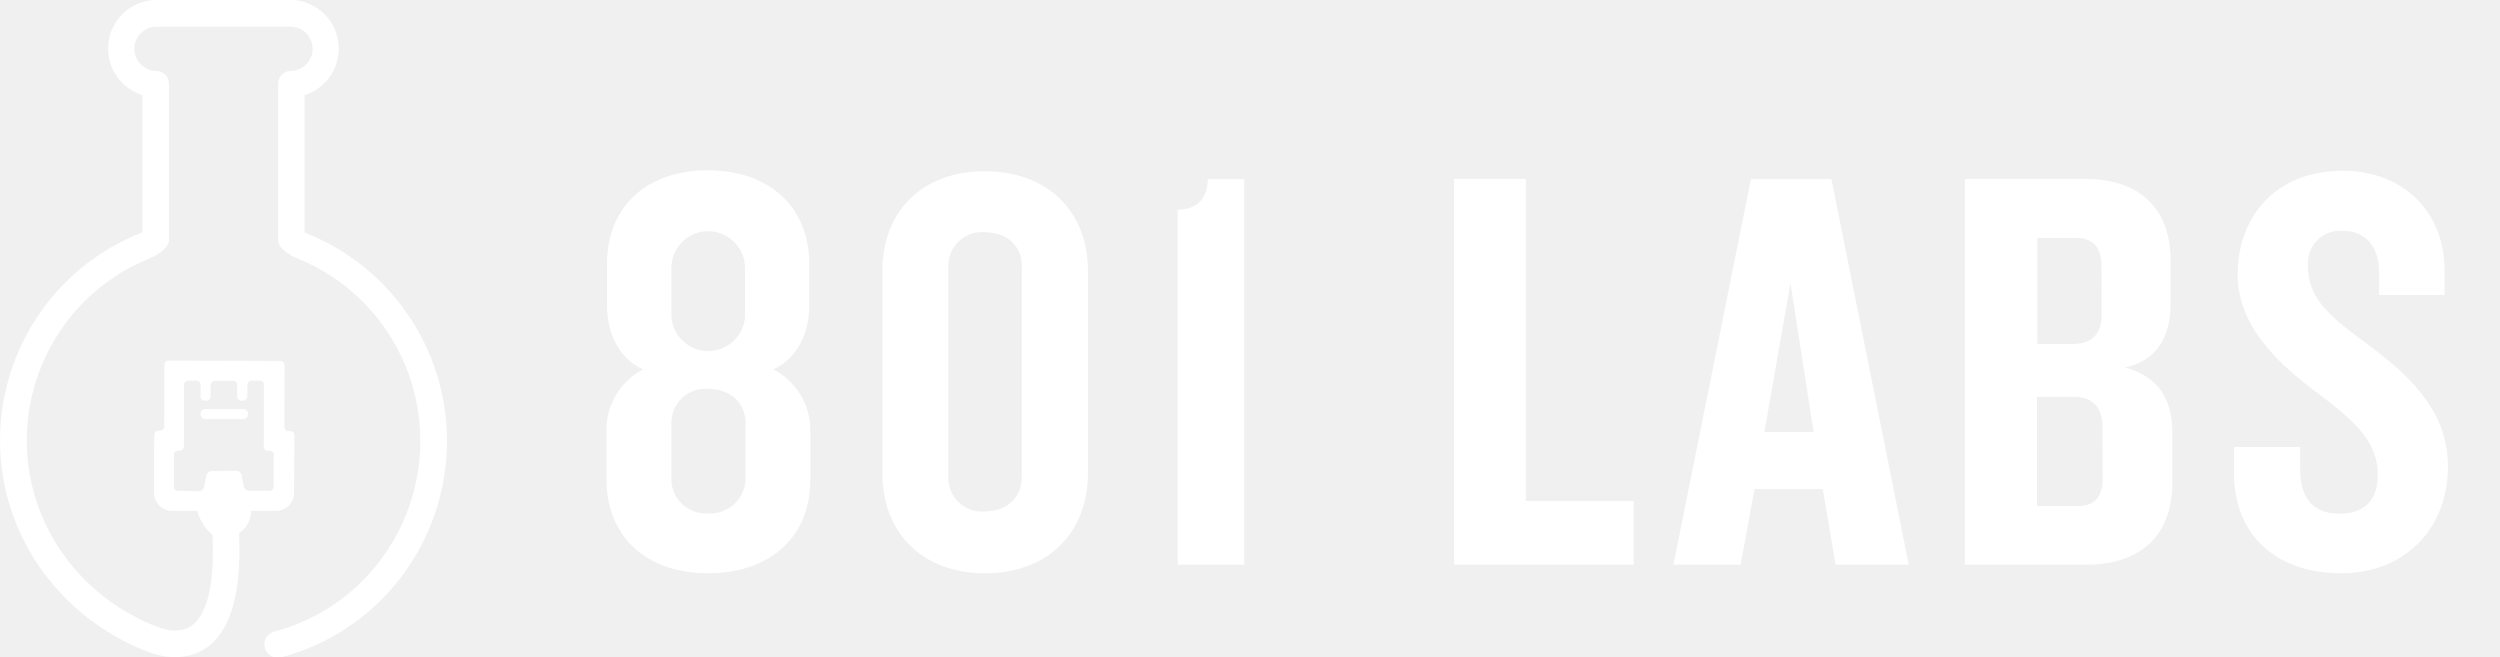
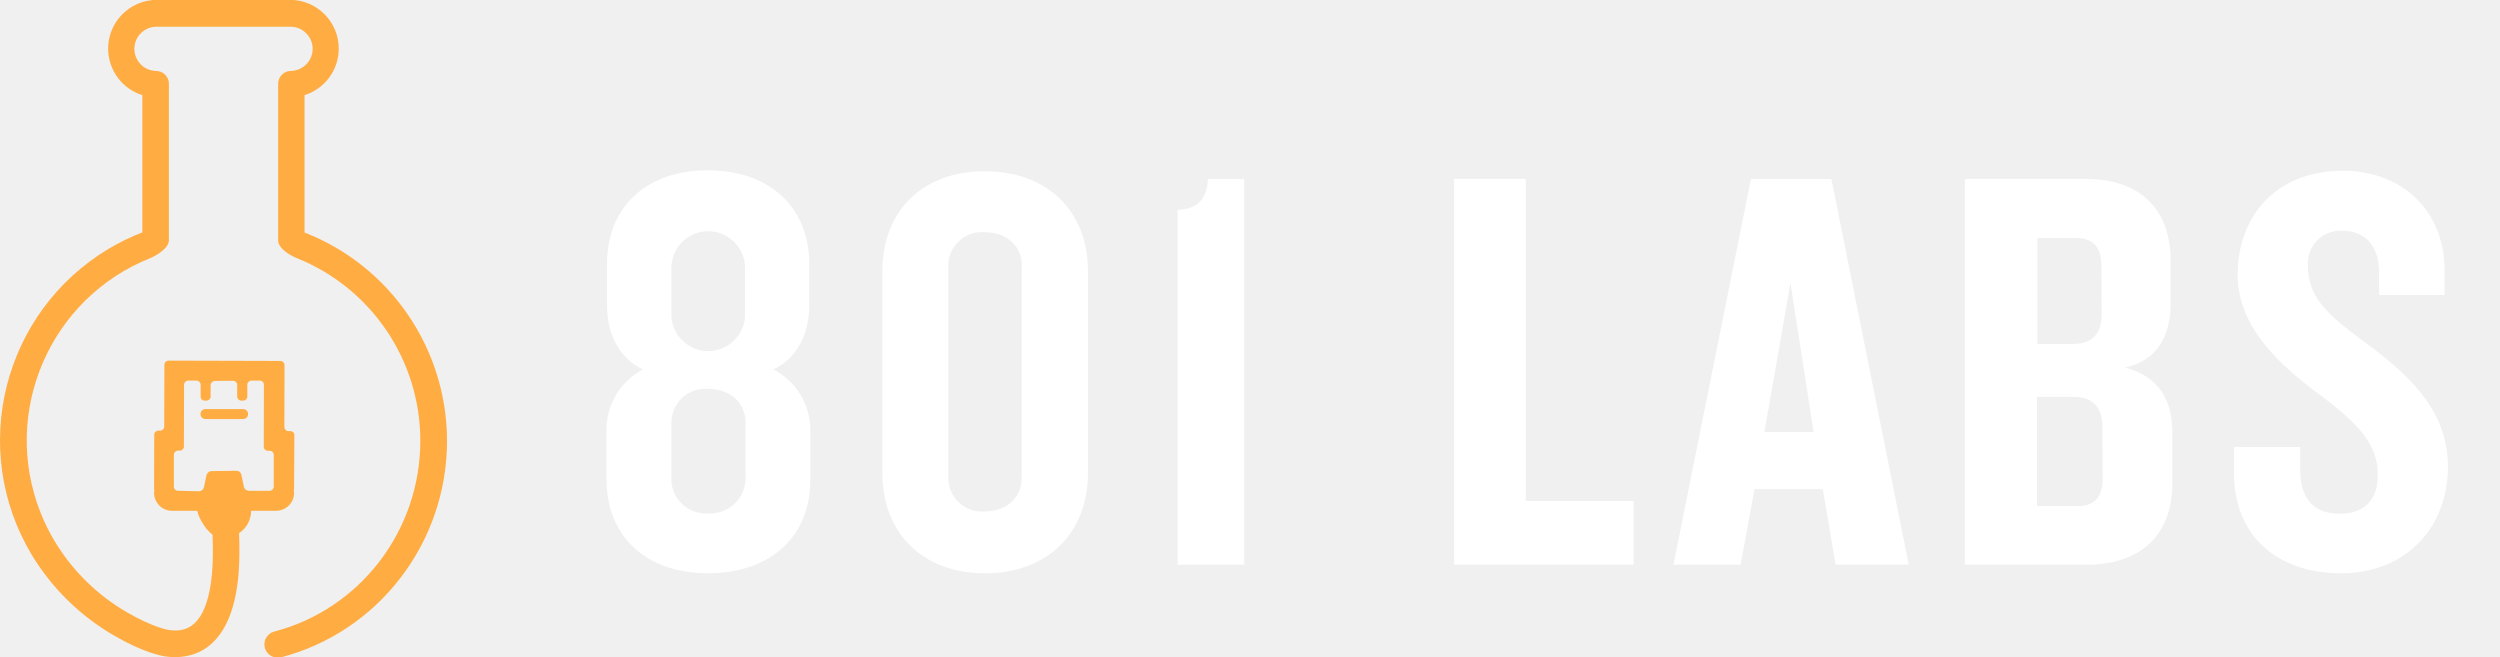
<svg xmlns="http://www.w3.org/2000/svg" viewBox="0 0 1600 420" xml:space="preserve">
  <g fill="#ffffff">
    <g fill="#ffffff">
-       <path fill="#ffffff" d="M131.5 261.8h24.1c1.8 0 3.2 1.5 3.2 3.2 0 1.8-1.5 3.2-3.2 3.2h-24.1c-1.8 0-3.2-1.5-3.2-3.2-.1-1.8 1.4-3.2 3.2-3.2z" />
-       <path fill="#ffffff" d="M194.9 148.8V60.9c13-4.1 21.9-16.1 21.9-29.8 0-17.2-14-31.2-31.2-31.2h-85.3c-13.6.1-25.7 9-29.7 22-5.1 16.4 4.1 33.9 20.5 39v87.8c-7.5 2.9-14.8 6.5-21.7 10.6-67.6 40.6-89.6 128.2-49.1 195.8 12.9 21.3 31 39.1 52.6 51.6 18.4 10.7 29.7 12.9 32.7 13.4 12.1 1.7 22.7-1.3 30.5-8.8 9.3-8.8 14.9-23.7 16.6-44.2.6-8.6.7-17.3.3-25.9 3.6-2.4 6.3-6.1 7.3-10.7l.3-1.2c0-.6.1-1.5.1-2.4h16c6.3 0 11.5-5.1 11.5-11.4v-.9h-.2c.1-.6.2-1.2.2-1.7l.2-34.4c0-1.5-1.2-2.6-2.6-2.6h-1.2c-1.5 0-2.6-1.2-2.6-2.7l.1-39.6c0-1.4-1.2-2.6-2.6-2.6l-71.7-.2c-1.4 0-2.6 1.2-2.6 2.6l-.1 39.6c0 1.4-1.2 2.6-2.6 2.6h-1.2c-1.4 0-2.6 1.2-2.6 2.6l-.1 34.6c0 .6.1 1.3.2 1.9h-.2v.7c0 6.3 5.1 11.5 11.4 11.5h16.3c.1.8.4 1.6.6 2.4 0 0 3.3 8.8 9.1 12.8 1 22.2-.7 46.7-11.5 56.8-4.1 3.9-9.4 5.3-16.5 4.3-.4-.1-9.7-1.5-26.5-11.2-19.1-11-35.1-26.7-46.5-45.6-3.5-5.8-6.5-11.9-9-18.2-25.6-64.5 6-137.5 70.4-163.1 2-.8 11.7-5.7 11.7-11.3V54.2v-.6c0-4.6-3.7-8.2-8.2-8.2-7.8-.1-14-6.6-13.9-14.4.1-7.8 6.6-14 14.4-13.9h85.3c7.8-.1 14.2 6.1 14.4 13.9.1 7.8-6.1 14.2-13.9 14.4h-.6c-4.5.3-7.9 4.3-7.6 8.9v99.5c0 5.9 9.8 10.6 11.7 11.3 47.9 19.1 79.3 65.5 79.3 117 0 57.5-38.5 107.7-93.5 122.1-3.7 1-6.3 4.4-6.3 8.2 0 4.7 3.8 8.5 8.5 8.5.7 0 1.5-.1 2.2-.2 62.5-16.4 106.2-73.4 106.2-138.6-.1-59-36.3-111.9-91.2-133.3zm-62.8 155.4l-1.6 7.7c-.4 1.5-1.7 2.5-3.2 2.5l-13.4-.3c-1.5 0-2.6-1.2-2.6-2.7V291c0-1.4 1.2-2.6 2.6-2.6h1.2c1.4 0 2.6-1.2 2.6-2.6l.1-39.6c0-1.4 1.2-2.6 2.6-2.6h5.4c1.4 0 2.6 1.2 2.6 2.6v7.6c0 1.5 1.2 2.6 2.6 2.6h1.2c1.4 0 2.6-1.2 2.6-2.6v-7.3c0-1.4 1.2-2.6 2.6-2.7l11.9-.1c1.4.1 2.5 1.2 2.5 2.6v7.5c0 1.4 1.2 2.6 2.6 2.6h1.3c1.4 0 2.6-1.2 2.6-2.6v-7.6c0-1.4 1.2-2.6 2.6-2.6h5.3c1.5 0 2.7 1.1 2.7 2.6v.1l-.1 39.6c0 1.5 1.2 2.6 2.6 2.6h1.2c1.5 0 2.6 1.2 2.6 2.6v20.4c0 1.4-1.2 2.6-2.6 2.6h-13.4c-1.5-.1-2.8-1.1-3.1-2.6l-1.6-7.7c-.4-1.5-1.6-2.5-3.1-2.5l-16.4.2c-1.2.2-2.5 1.2-2.9 2.7z" />
+       <path fill="#ffad43" d="M131.5 261.8h24.1c1.8 0 3.2 1.5 3.2 3.2 0 1.8-1.5 3.2-3.2 3.2h-24.1c-1.8 0-3.2-1.5-3.2-3.2-.1-1.8 1.4-3.2 3.2-3.2z" />
+       <path fill="#ffad43" d="M194.9 148.8V60.9c13-4.1 21.9-16.1 21.9-29.8 0-17.2-14-31.2-31.2-31.2h-85.3c-13.6.1-25.7 9-29.7 22-5.1 16.4 4.1 33.9 20.5 39v87.8c-7.5 2.9-14.8 6.5-21.7 10.6-67.6 40.6-89.6 128.2-49.1 195.8 12.9 21.3 31 39.1 52.6 51.6 18.4 10.7 29.7 12.9 32.7 13.4 12.1 1.7 22.7-1.3 30.5-8.8 9.3-8.8 14.9-23.7 16.6-44.2.6-8.6.7-17.3.3-25.9 3.6-2.4 6.3-6.1 7.3-10.7l.3-1.2c0-.6.1-1.5.1-2.4h16c6.3 0 11.5-5.1 11.5-11.4v-.9h-.2c.1-.6.2-1.2.2-1.7l.2-34.4c0-1.5-1.2-2.6-2.6-2.6h-1.2c-1.5 0-2.6-1.2-2.6-2.7l.1-39.6c0-1.4-1.2-2.6-2.6-2.6l-71.7-.2c-1.4 0-2.6 1.2-2.6 2.6l-.1 39.6c0 1.4-1.2 2.6-2.6 2.6h-1.2c-1.4 0-2.6 1.2-2.6 2.6l-.1 34.6c0 .6.1 1.3.2 1.9h-.2v.7c0 6.3 5.1 11.5 11.4 11.5h16.3c.1.8.4 1.6.6 2.4 0 0 3.3 8.8 9.1 12.8 1 22.2-.7 46.7-11.5 56.8-4.1 3.9-9.4 5.3-16.5 4.3-.4-.1-9.7-1.5-26.5-11.2-19.1-11-35.1-26.7-46.5-45.6-3.5-5.8-6.5-11.9-9-18.2-25.6-64.5 6-137.5 70.4-163.1 2-.8 11.7-5.7 11.7-11.3V54.2v-.6c0-4.6-3.7-8.2-8.2-8.2-7.8-.1-14-6.6-13.9-14.4.1-7.8 6.6-14 14.4-13.9h85.3c7.8-.1 14.2 6.1 14.4 13.9.1 7.8-6.1 14.2-13.9 14.4h-.6c-4.5.3-7.9 4.3-7.6 8.9v99.5c0 5.9 9.8 10.6 11.7 11.3 47.9 19.1 79.3 65.5 79.3 117 0 57.5-38.5 107.7-93.5 122.1-3.7 1-6.3 4.4-6.3 8.2 0 4.7 3.8 8.5 8.5 8.5.7 0 1.5-.1 2.2-.2 62.5-16.4 106.2-73.4 106.2-138.6-.1-59-36.3-111.9-91.2-133.3zm-62.8 155.4l-1.6 7.7c-.4 1.5-1.7 2.5-3.2 2.5l-13.4-.3c-1.5 0-2.6-1.2-2.6-2.7V291c0-1.4 1.2-2.6 2.6-2.6h1.2c1.4 0 2.6-1.2 2.6-2.6l.1-39.6c0-1.4 1.2-2.6 2.6-2.6h5.4c1.4 0 2.6 1.2 2.6 2.6v7.6c0 1.5 1.2 2.6 2.6 2.6h1.2c1.4 0 2.6-1.2 2.6-2.6v-7.3c0-1.4 1.2-2.6 2.6-2.7l11.9-.1c1.4.1 2.5 1.2 2.5 2.6v7.5c0 1.4 1.2 2.6 2.6 2.6h1.3c1.4 0 2.6-1.2 2.6-2.6v-7.6c0-1.4 1.2-2.6 2.6-2.6h5.3c1.5 0 2.7 1.1 2.7 2.6v.1l-.1 39.6c0 1.5 1.2 2.6 2.6 2.6h1.2c1.5 0 2.6 1.2 2.6 2.6v20.4c0 1.4-1.2 2.6-2.6 2.6h-13.4c-1.5-.1-2.8-1.1-3.1-2.6l-1.6-7.7c-.4-1.5-1.6-2.5-3.1-2.5l-16.4.2c-1.2.2-2.5 1.2-2.9 2.7z" />
      <path fill="#ffffff" d="M453.1 366.9c-40 0-64.9-24.1-64.9-59.7v-30c-.9-17 8.3-32.9 23.3-40.8-14.1-6.3-23-21.5-23-40.8v-26.9c0-35.6 24.5-59.7 64.5-59.7s64.9 24.1 64.9 59.7v26.9c0 19.3-8.9 34.5-23 40.8 15.2 7.8 24.4 23.7 23.7 40.8v30c.1 35.7-25.1 59.7-65.5 59.7zm23.7-196.5c-.6-13-11.7-23-24.7-22.4-12.1.6-21.8 10.3-22.4 22.4V203c1.1 13 12.5 22.7 25.5 21.6 11.5-1 20.6-10.1 21.6-21.6v-32.6zm.4 100.4c0-11.5-8.2-21.9-24.1-21.9-11.8-1-22.3 7.8-23.3 19.6-.1.8-.1 1.5-.1 2.3v34.5c-.7 12.2 8.7 22.7 20.9 23.3h2.4c12.4.8 23.2-8.6 24.1-21 .1-.8.1-1.5 0-2.3v-34.5zM630.3 366.9c-40 0-65.6-25.9-65.6-64.1V173.7c0-38.6 25.5-64.1 65.6-64.1 40.1 0 66 25.5 66 64.1v129.1c-.1 38.2-25.6 64.1-66 64.1zM654 170.1c0-11.9-8.9-21.5-23.7-21.5-11.8-1-22.3 7.8-23.3 19.6-.1.6-.1 1.3-.1 1.9v135.7c0 11.9 9.6 21.6 21.4 21.6.6 0 1.3 0 1.9-.1 14.8 0 23.7-9.6 23.7-21.5V170.1zM753.7 361.4V134.2c14.1 0 19.3-9.3 19.3-19.6h23.3v246.8h-42.6zM930.6 361.4V114.5h45.9v206.1h69v40.8H930.6zM1174.8 361.4l-8.2-48.4h-43.7l-8.9 48.4h-43l49.6-246.8h51.5l49.5 246.8h-46.8zm-28.9-180.2l-16.7 95.3h31.5l-14.8-95.3zM1335.3 361.4h-77.8V114.5h77.2c33.7 0 54.5 18.2 54.5 52.3v26.9c0 21.1-8.2 37.1-29.3 41.5 22.2 5.9 30.4 21.1 30.4 41.9v32.3c-.2 34.2-21.3 52-55 52zm9.6-191.3c0-11.1-4.8-17.8-16.1-17.8h-24.9v67.8h23c11.9 0 18.2-6.3 18.2-19.3l-.2-30.7zm.7 103.5c0-13-6.3-19.6-18.2-19.6h-23.7v69.9h25.9c11.5 0 16.1-6.3 16.1-17.8l-.1-32.5zM1498.4 366.9c-42.3 0-68.6-25.2-68.6-63.7v-17.1h42.3v14.5c0 18.2 8.5 28.2 25.2 28.2s24.5-9.6 24.5-24.9c0-19.6-12.6-33-37.1-51.2-24.5-18.2-52.6-42.6-52.6-77.1 0-35.6 23-66.3 67.5-66.3 38.9 0 64.9 26.9 64.9 63.4v16.1h-41.9V174c0-15.2-7.8-26.3-23.3-26.3-11.5-.8-21.4 7.8-22.2 19.3-.1 1-.1 1.9 0 2.9 0 20.8 12.2 31.5 39.6 51.5 29.3 21.9 50 44.1 50 77.5-.2 39.5-27.7 68-68.3 68z" />
    </g>
  </g>
</svg>
